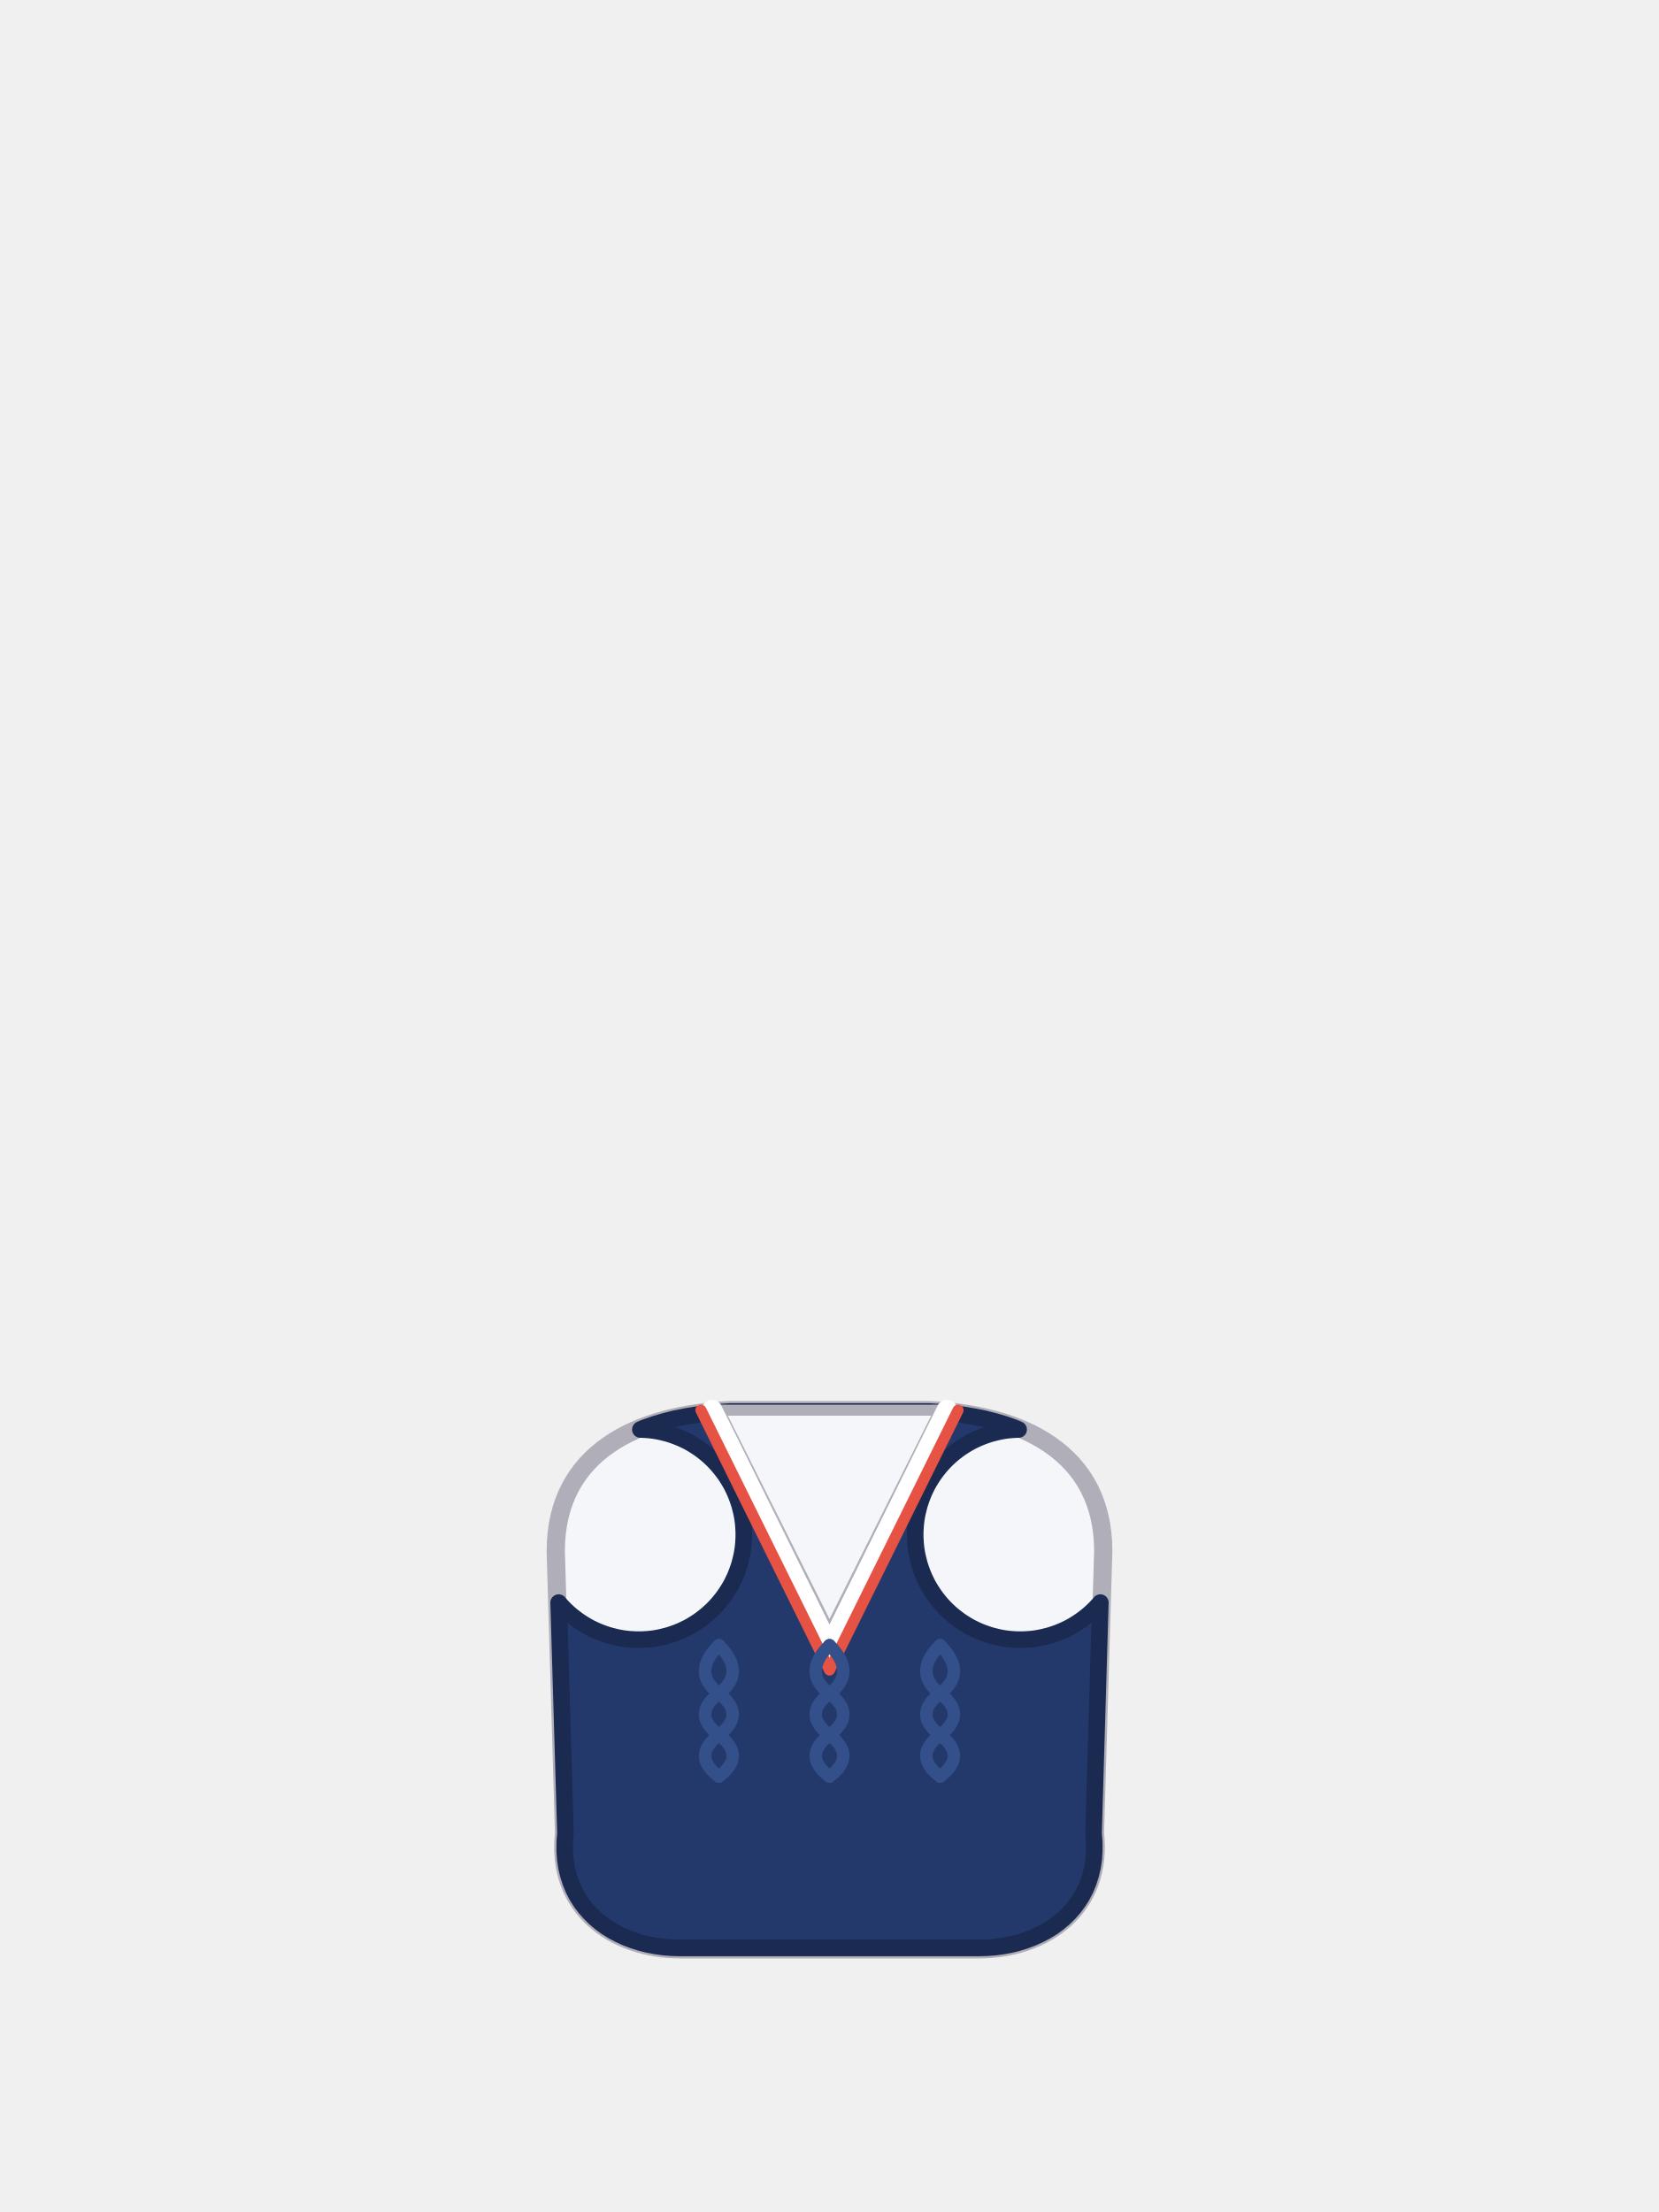
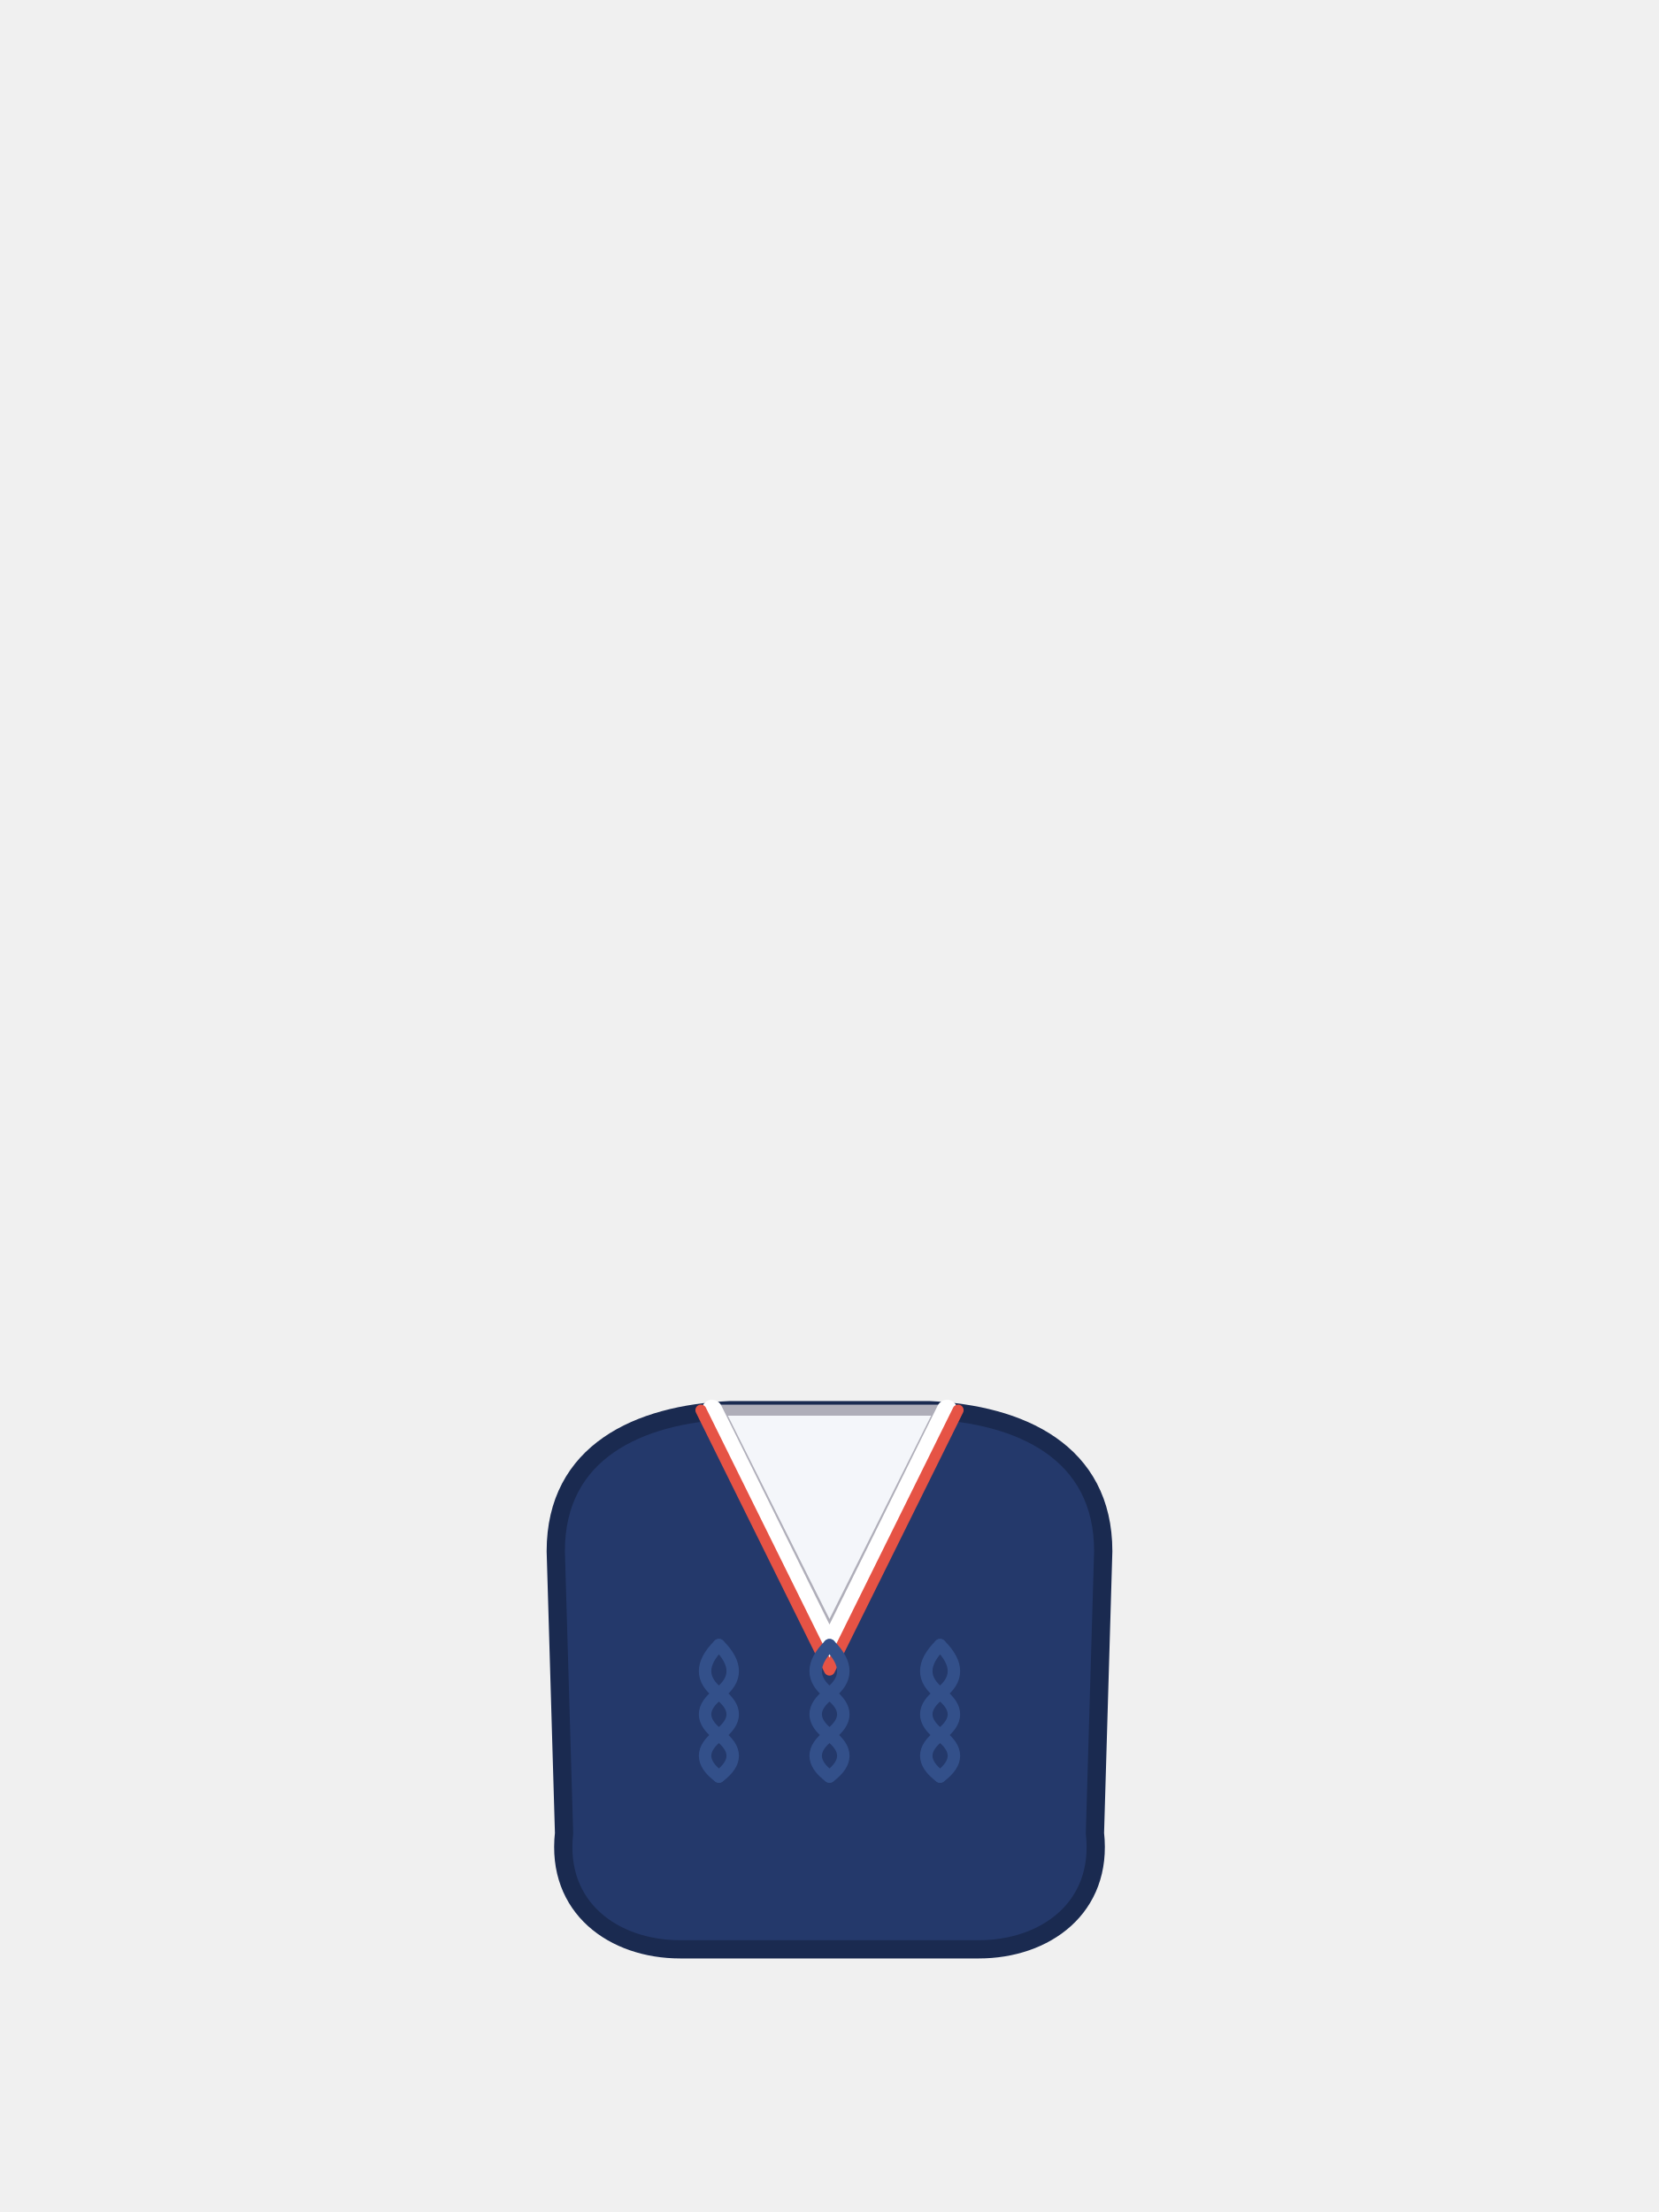
<svg xmlns="http://www.w3.org/2000/svg" viewBox="0 0 240 320">
-   <path d="M 80.4 224.4 C 80.4 210 92.4 204.6 105.6 204 L 134.4 204 C 147.6 204.6 159.6 210 159.6 224.4 L 158.4 265.2 C 159.6 276 151.2 282 141.6 282 L 98.4 282 C 88.8 282 80.4 276 81.6 265.2 Z" fill="#F4F6FA" stroke="#AFAEB9" stroke-width="2.64" />
-   <path d="M 81.80 265.19 L 81.80 265.22 L 81.70 266.53 L 81.70 267.79 L 81.78 269.00 L 81.96 270.16 L 82.22 271.26 L 82.56 272.31 L 82.97 273.31 L 83.46 274.26 L 84.02 275.15 L 84.65 275.99 L 85.34 276.77 L 86.08 277.50 L 86.89 278.18 L 87.74 278.80 L 88.65 279.36 L 89.60 279.86 L 90.59 280.31 L 91.62 280.70 L 92.69 281.04 L 93.78 281.31 L 94.90 281.52 L 96.05 281.68 L 97.22 281.77 L 98.40 281.80 L 141.60 281.80 L 142.78 281.77 L 143.95 281.68 L 145.10 281.52 L 146.22 281.31 L 147.31 281.04 L 148.38 280.70 L 149.41 280.31 L 150.40 279.86 L 151.35 279.36 L 152.26 278.80 L 153.11 278.18 L 153.92 277.50 L 154.66 276.77 L 155.35 275.99 L 155.98 275.15 L 156.54 274.26 L 157.03 273.31 L 157.44 272.31 L 157.78 271.26 L 158.04 270.16 L 158.22 269.00 L 158.30 267.79 L 158.30 266.53 L 158.20 265.22 L 158.20 265.19 L 159.18 231.84 L 159.11 231.93 L 158.86 232.21 L 158.61 232.48 L 158.35 232.75 L 158.08 233.01 L 157.81 233.26 L 157.53 233.51 L 157.24 233.75 L 156.95 233.98 L 156.65 234.21 L 156.35 234.43 L 156.04 234.64 L 155.73 234.84 L 155.41 235.04 L 155.09 235.23 L 154.77 235.41 L 154.43 235.58 L 154.10 235.74 L 153.76 235.90 L 153.42 236.04 L 153.07 236.18 L 152.72 236.31 L 152.37 236.43 L 152.01 236.55 L 151.65 236.65 L 151.29 236.74 L 150.93 236.83 L 150.57 236.91 L 150.20 236.98 L 149.83 237.04 L 149.46 237.09 L 149.09 237.13 L 148.72 237.16 L 148.35 237.18 L 147.97 237.20 L 147.60 237.20 L 147.23 237.20 L 146.85 237.18 L 146.48 237.16 L 146.11 237.13 L 145.74 237.09 L 145.37 237.04 L 145.00 236.98 L 144.63 236.91 L 144.27 236.83 L 143.91 236.74 L 143.55 236.65 L 143.19 236.55 L 142.83 236.43 L 142.48 236.31 L 142.13 236.18 L 141.78 236.04 L 141.44 235.90 L 141.10 235.74 L 140.77 235.58 L 140.43 235.41 L 140.11 235.23 L 139.79 235.04 L 139.47 234.84 L 139.16 234.64 L 138.85 234.43 L 138.55 234.21 L 138.25 233.98 L 137.96 233.75 L 137.67 233.51 L 137.39 233.26 L 137.12 233.01 L 136.85 232.75 L 136.59 232.48 L 136.34 232.21 L 136.09 231.93 L 135.85 231.64 L 135.62 231.35 L 135.39 231.05 L 135.17 230.75 L 134.96 230.44 L 134.76 230.13 L 134.56 229.81 L 134.37 229.49 L 134.19 229.17 L 134.02 228.83 L 133.86 228.50 L 133.70 228.16 L 133.56 227.82 L 133.42 227.47 L 133.29 227.12 L 133.17 226.77 L 133.05 226.41 L 132.95 226.05 L 132.86 225.69 L 132.77 225.33 L 132.69 224.97 L 132.62 224.60 L 132.56 224.23 L 132.51 223.86 L 132.47 223.49 L 132.44 223.12 L 132.42 222.75 L 132.40 222.37 L 132.40 222.00 L 132.40 221.63 L 132.42 221.25 L 132.44 220.88 L 132.47 220.51 L 132.51 220.14 L 132.56 219.77 L 132.62 219.40 L 132.69 219.03 L 132.77 218.67 L 132.86 218.31 L 132.95 217.95 L 133.05 217.59 L 133.17 217.23 L 133.29 216.88 L 133.42 216.53 L 133.56 216.18 L 133.70 215.84 L 133.86 215.50 L 134.02 215.17 L 134.19 214.83 L 134.37 214.51 L 134.56 214.19 L 134.76 213.87 L 134.96 213.56 L 135.17 213.25 L 135.39 212.95 L 135.62 212.65 L 135.85 212.36 L 136.09 212.07 L 136.34 211.79 L 136.59 211.52 L 136.85 211.25 L 137.12 210.99 L 137.39 210.74 L 137.67 210.49 L 137.96 210.25 L 138.25 210.02 L 138.55 209.79 L 138.85 209.57 L 139.16 209.36 L 139.47 209.16 L 139.79 208.96 L 140.11 208.77 L 140.43 208.59 L 140.77 208.42 L 141.10 208.26 L 141.44 208.10 L 141.78 207.96 L 142.13 207.82 L 142.48 207.69 L 142.83 207.57 L 143.19 207.45 L 143.55 207.35 L 143.91 207.26 L 144.27 207.17 L 144.63 207.09 L 145.00 207.02 L 145.37 206.96 L 145.74 206.91 L 146.11 206.87 L 146.48 206.84 L 146.85 206.82 L 147.23 206.80 L 147.36 206.80 L 146.73 206.54 L 145.31 206.04 L 143.85 205.61 L 142.35 205.23 L 140.81 204.92 L 139.24 204.66 L 137.65 204.45 L 136.03 204.30 L 134.39 204.20 L 105.61 204.20 L 103.97 204.30 L 102.35 204.45 L 100.76 204.66 L 99.19 204.92 L 97.65 205.23 L 96.15 205.61 L 94.69 206.04 L 93.27 206.54 L 92.64 206.80 L 92.77 206.80 L 93.15 206.82 L 93.52 206.84 L 93.89 206.87 L 94.26 206.91 L 94.63 206.96 L 95.00 207.02 L 95.37 207.09 L 95.73 207.17 L 96.09 207.26 L 96.45 207.35 L 96.81 207.45 L 97.17 207.57 L 97.52 207.69 L 97.87 207.82 L 98.22 207.96 L 98.56 208.10 L 98.90 208.26 L 99.23 208.42 L 99.57 208.59 L 99.89 208.77 L 100.21 208.96 L 100.53 209.16 L 100.84 209.36 L 101.15 209.57 L 101.45 209.79 L 101.75 210.02 L 102.04 210.25 L 102.33 210.49 L 102.61 210.74 L 102.88 210.99 L 103.15 211.25 L 103.41 211.52 L 103.66 211.79 L 103.91 212.07 L 104.15 212.36 L 104.38 212.65 L 104.61 212.95 L 104.83 213.25 L 105.04 213.56 L 105.24 213.87 L 105.44 214.19 L 105.63 214.51 L 105.81 214.83 L 105.98 215.17 L 106.14 215.50 L 106.30 215.84 L 106.44 216.18 L 106.58 216.53 L 106.71 216.88 L 106.83 217.23 L 106.95 217.59 L 107.05 217.95 L 107.14 218.31 L 107.23 218.67 L 107.31 219.03 L 107.38 219.40 L 107.44 219.77 L 107.49 220.14 L 107.53 220.51 L 107.56 220.88 L 107.58 221.25 L 107.60 221.63 L 107.60 222.00 L 107.60 222.37 L 107.58 222.75 L 107.56 223.12 L 107.53 223.49 L 107.49 223.86 L 107.44 224.23 L 107.38 224.60 L 107.31 224.97 L 107.23 225.33 L 107.14 225.69 L 107.05 226.05 L 106.95 226.41 L 106.83 226.77 L 106.71 227.12 L 106.58 227.47 L 106.44 227.82 L 106.30 228.16 L 106.14 228.50 L 105.98 228.83 L 105.81 229.17 L 105.63 229.49 L 105.44 229.81 L 105.24 230.13 L 105.04 230.44 L 104.83 230.75 L 104.61 231.05 L 104.38 231.35 L 104.15 231.64 L 103.91 231.93 L 103.66 232.21 L 103.41 232.48 L 103.15 232.75 L 102.88 233.01 L 102.61 233.26 L 102.33 233.51 L 102.04 233.75 L 101.75 233.98 L 101.45 234.21 L 101.15 234.43 L 100.84 234.64 L 100.53 234.84 L 100.21 235.04 L 99.89 235.23 L 99.57 235.41 L 99.23 235.58 L 98.90 235.74 L 98.56 235.90 L 98.22 236.04 L 97.87 236.18 L 97.52 236.31 L 97.17 236.43 L 96.81 236.55 L 96.45 236.65 L 96.09 236.74 L 95.73 236.83 L 95.37 236.91 L 95.00 236.98 L 94.63 237.04 L 94.26 237.09 L 93.89 237.13 L 93.52 237.16 L 93.15 237.18 L 92.77 237.20 L 92.40 237.20 L 92.03 237.20 L 91.65 237.18 L 91.28 237.16 L 90.91 237.13 L 90.54 237.09 L 90.17 237.04 L 89.80 236.98 L 89.43 236.91 L 89.07 236.83 L 88.71 236.74 L 88.35 236.65 L 87.99 236.55 L 87.63 236.43 L 87.28 236.31 L 86.93 236.18 L 86.58 236.04 L 86.24 235.90 L 85.90 235.74 L 85.57 235.58 L 85.23 235.41 L 84.91 235.23 L 84.59 235.04 L 84.27 234.84 L 83.96 234.64 L 83.65 234.43 L 83.35 234.21 L 83.05 233.98 L 82.76 233.75 L 82.47 233.51 L 82.19 233.26 L 81.92 233.01 L 81.65 232.75 L 81.39 232.48 L 81.14 232.21 L 80.89 231.93 L 80.82 231.84 Z" fill="#24396B" stroke="#1A2A50" stroke-width="2.4" stroke-linejoin="round" />
+   <path d="M 80.4 224.4 C 80.4 210 92.4 204.6 105.6 204 L 134.4 204 C 147.6 204.6 159.6 210 159.6 224.4 L 158.4 265.2 C 159.6 276 151.2 282 141.6 282 L 98.4 282 C 88.8 282 80.4 276 81.6 265.2 Z" fill="#24396B" stroke="#1A2A50" stroke-width="2.64" />
  <path d="M 104 204 L 120 236 L 136 204 Z" fill="#F4F6FA" stroke="#AFAEB9" stroke-width="1.6" stroke-linejoin="round" />
  <path d="M 103 204 L 120 238.4 L 137 204" fill="none" stroke="#FFFFFF" stroke-width="3" stroke-linecap="round" stroke-linejoin="round" />
  <path d="M 101.4 204 L 120 241.6 L 138.6 204" fill="none" stroke="#E65345" stroke-width="1.6" stroke-linecap="round" stroke-linejoin="round" />
  <path d="M 104 238 Q 108 242 104 245 Q 100 248 104 251 Q 108 254 104 257" fill="none" stroke="#33508A" stroke-width="1.8" stroke-linecap="round" />
  <path d="M 104 238 Q 100 242 104 245 Q 108 248 104 251 Q 100 254 104 257" fill="none" stroke="#33508A" stroke-width="1.8" stroke-linecap="round" />
  <path d="M 120 238 Q 124 242 120 245 Q 116 248 120 251 Q 124 254 120 257" fill="none" stroke="#33508A" stroke-width="1.8" stroke-linecap="round" />
  <path d="M 120 238 Q 116 242 120 245 Q 124 248 120 251 Q 116 254 120 257" fill="none" stroke="#33508A" stroke-width="1.8" stroke-linecap="round" />
  <path d="M 136 238 Q 140 242 136 245 Q 132 248 136 251 Q 140 254 136 257" fill="none" stroke="#33508A" stroke-width="1.8" stroke-linecap="round" />
  <path d="M 136 238 Q 132 242 136 245 Q 140 248 136 251 Q 132 254 136 257" fill="none" stroke="#33508A" stroke-width="1.8" stroke-linecap="round" />
</svg>
